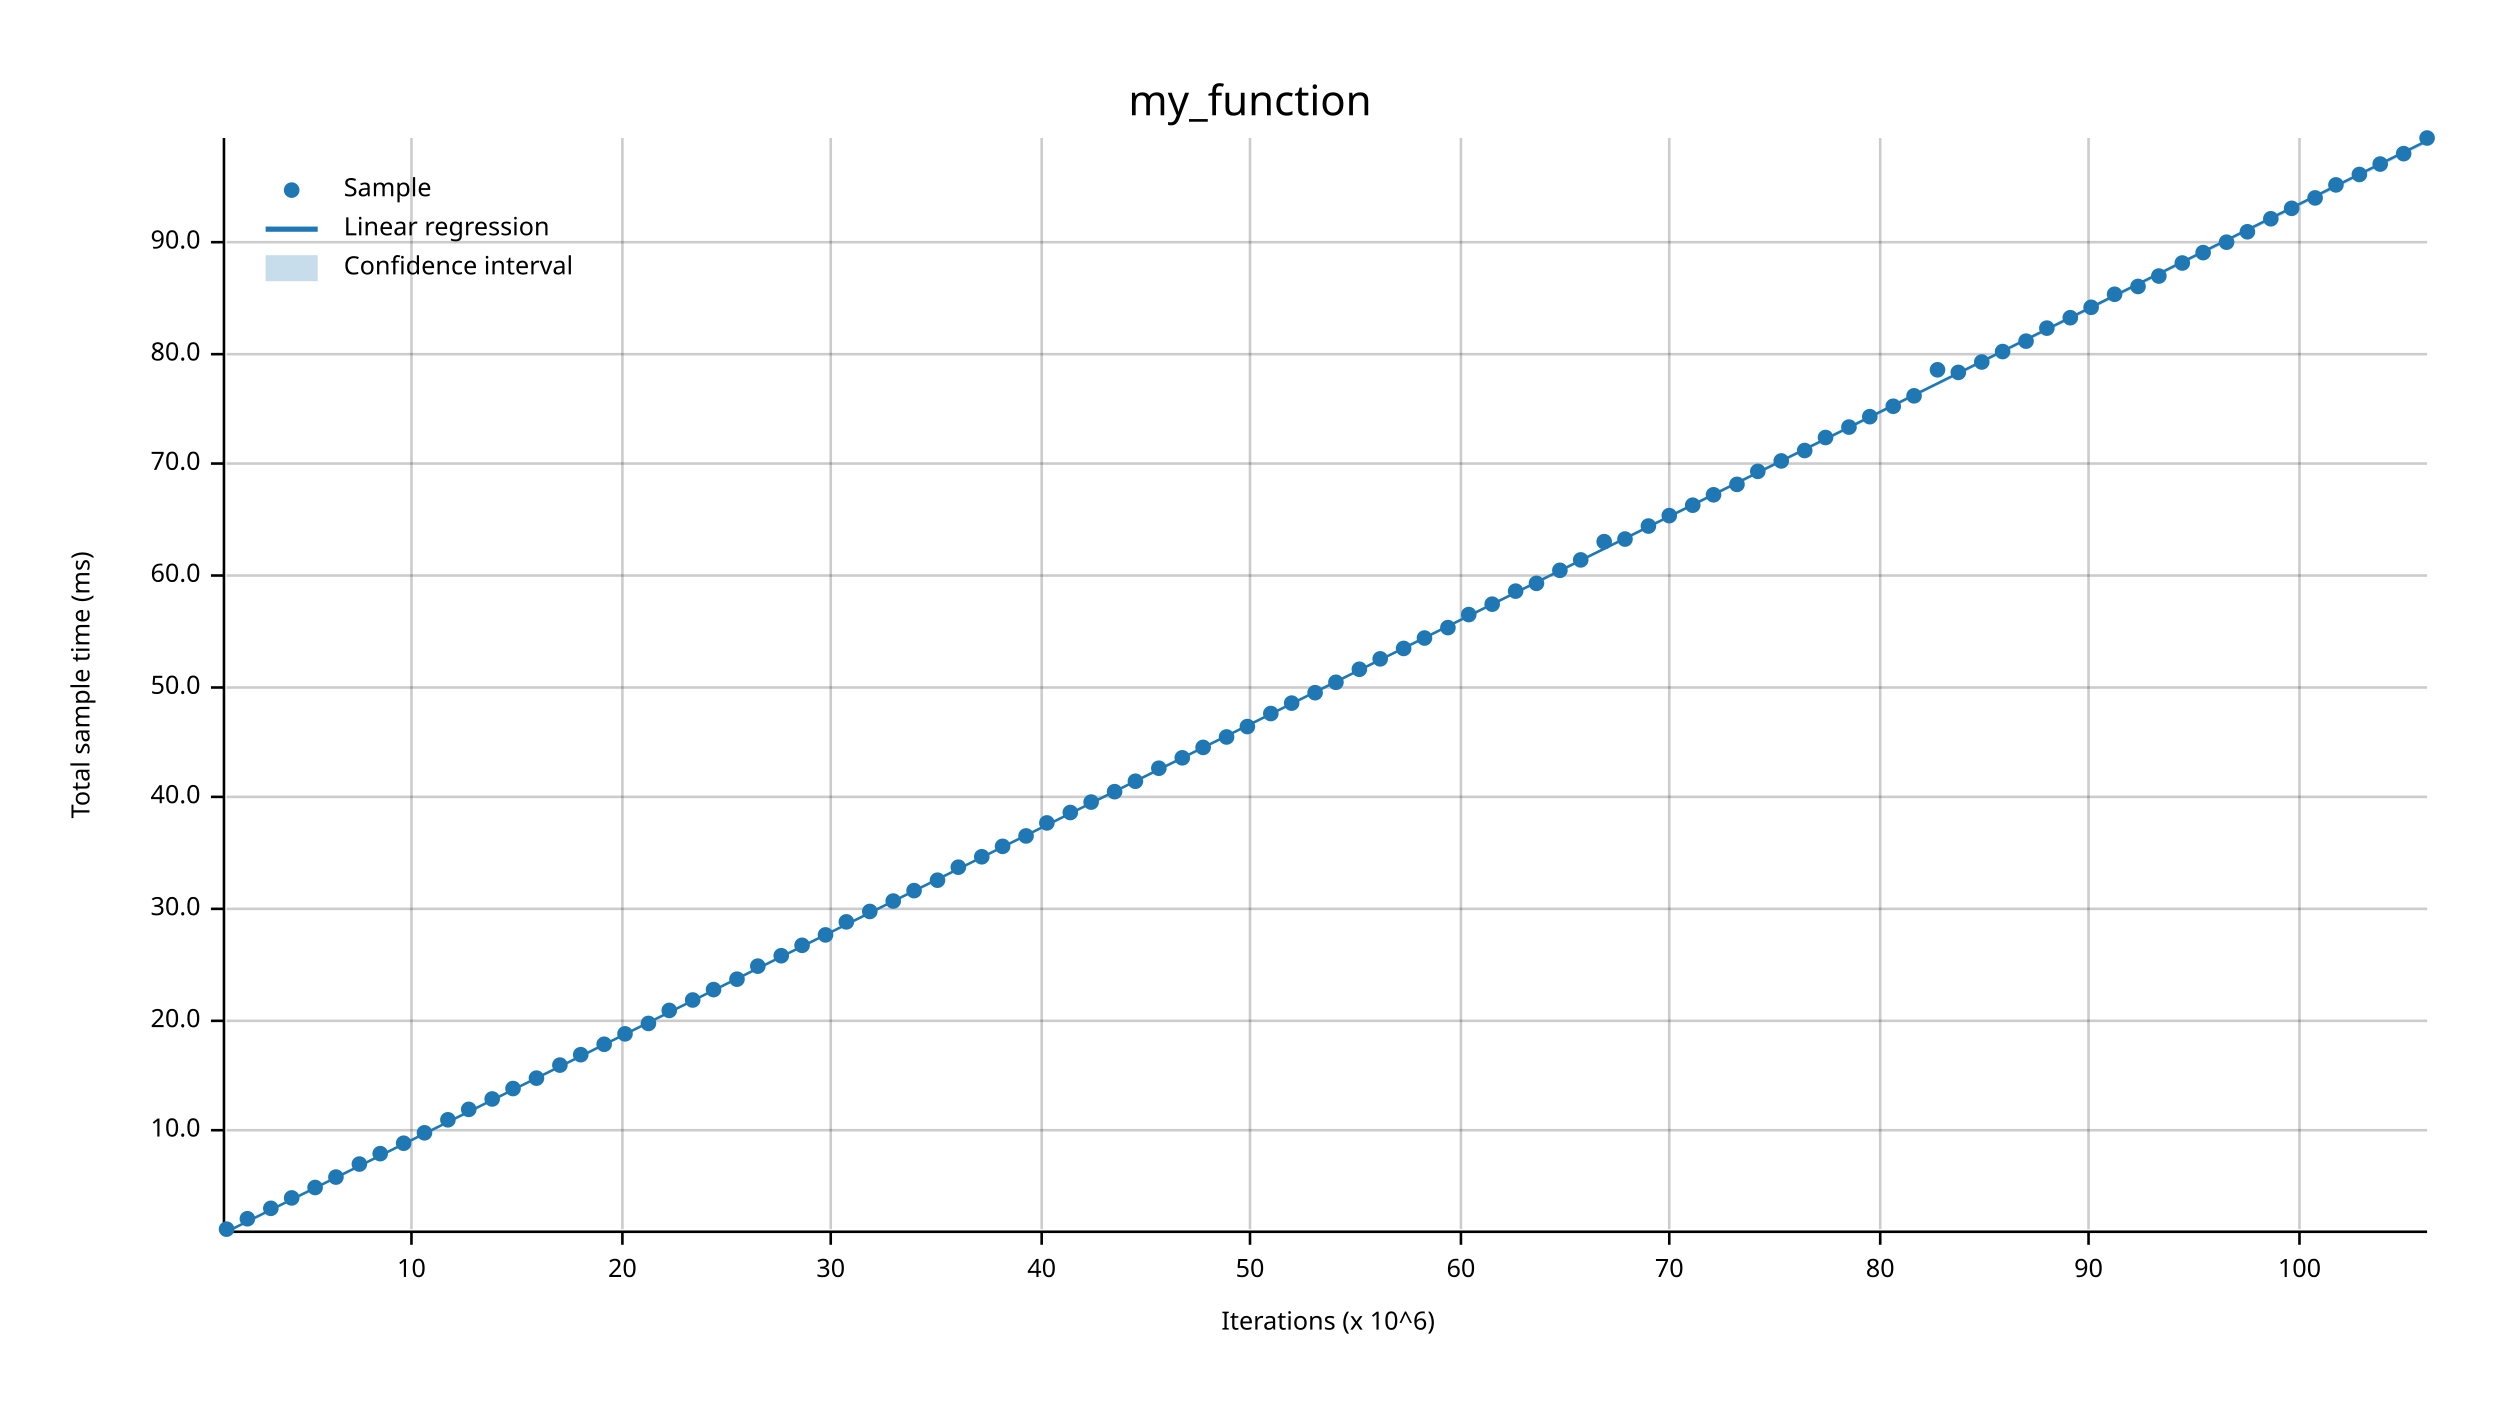
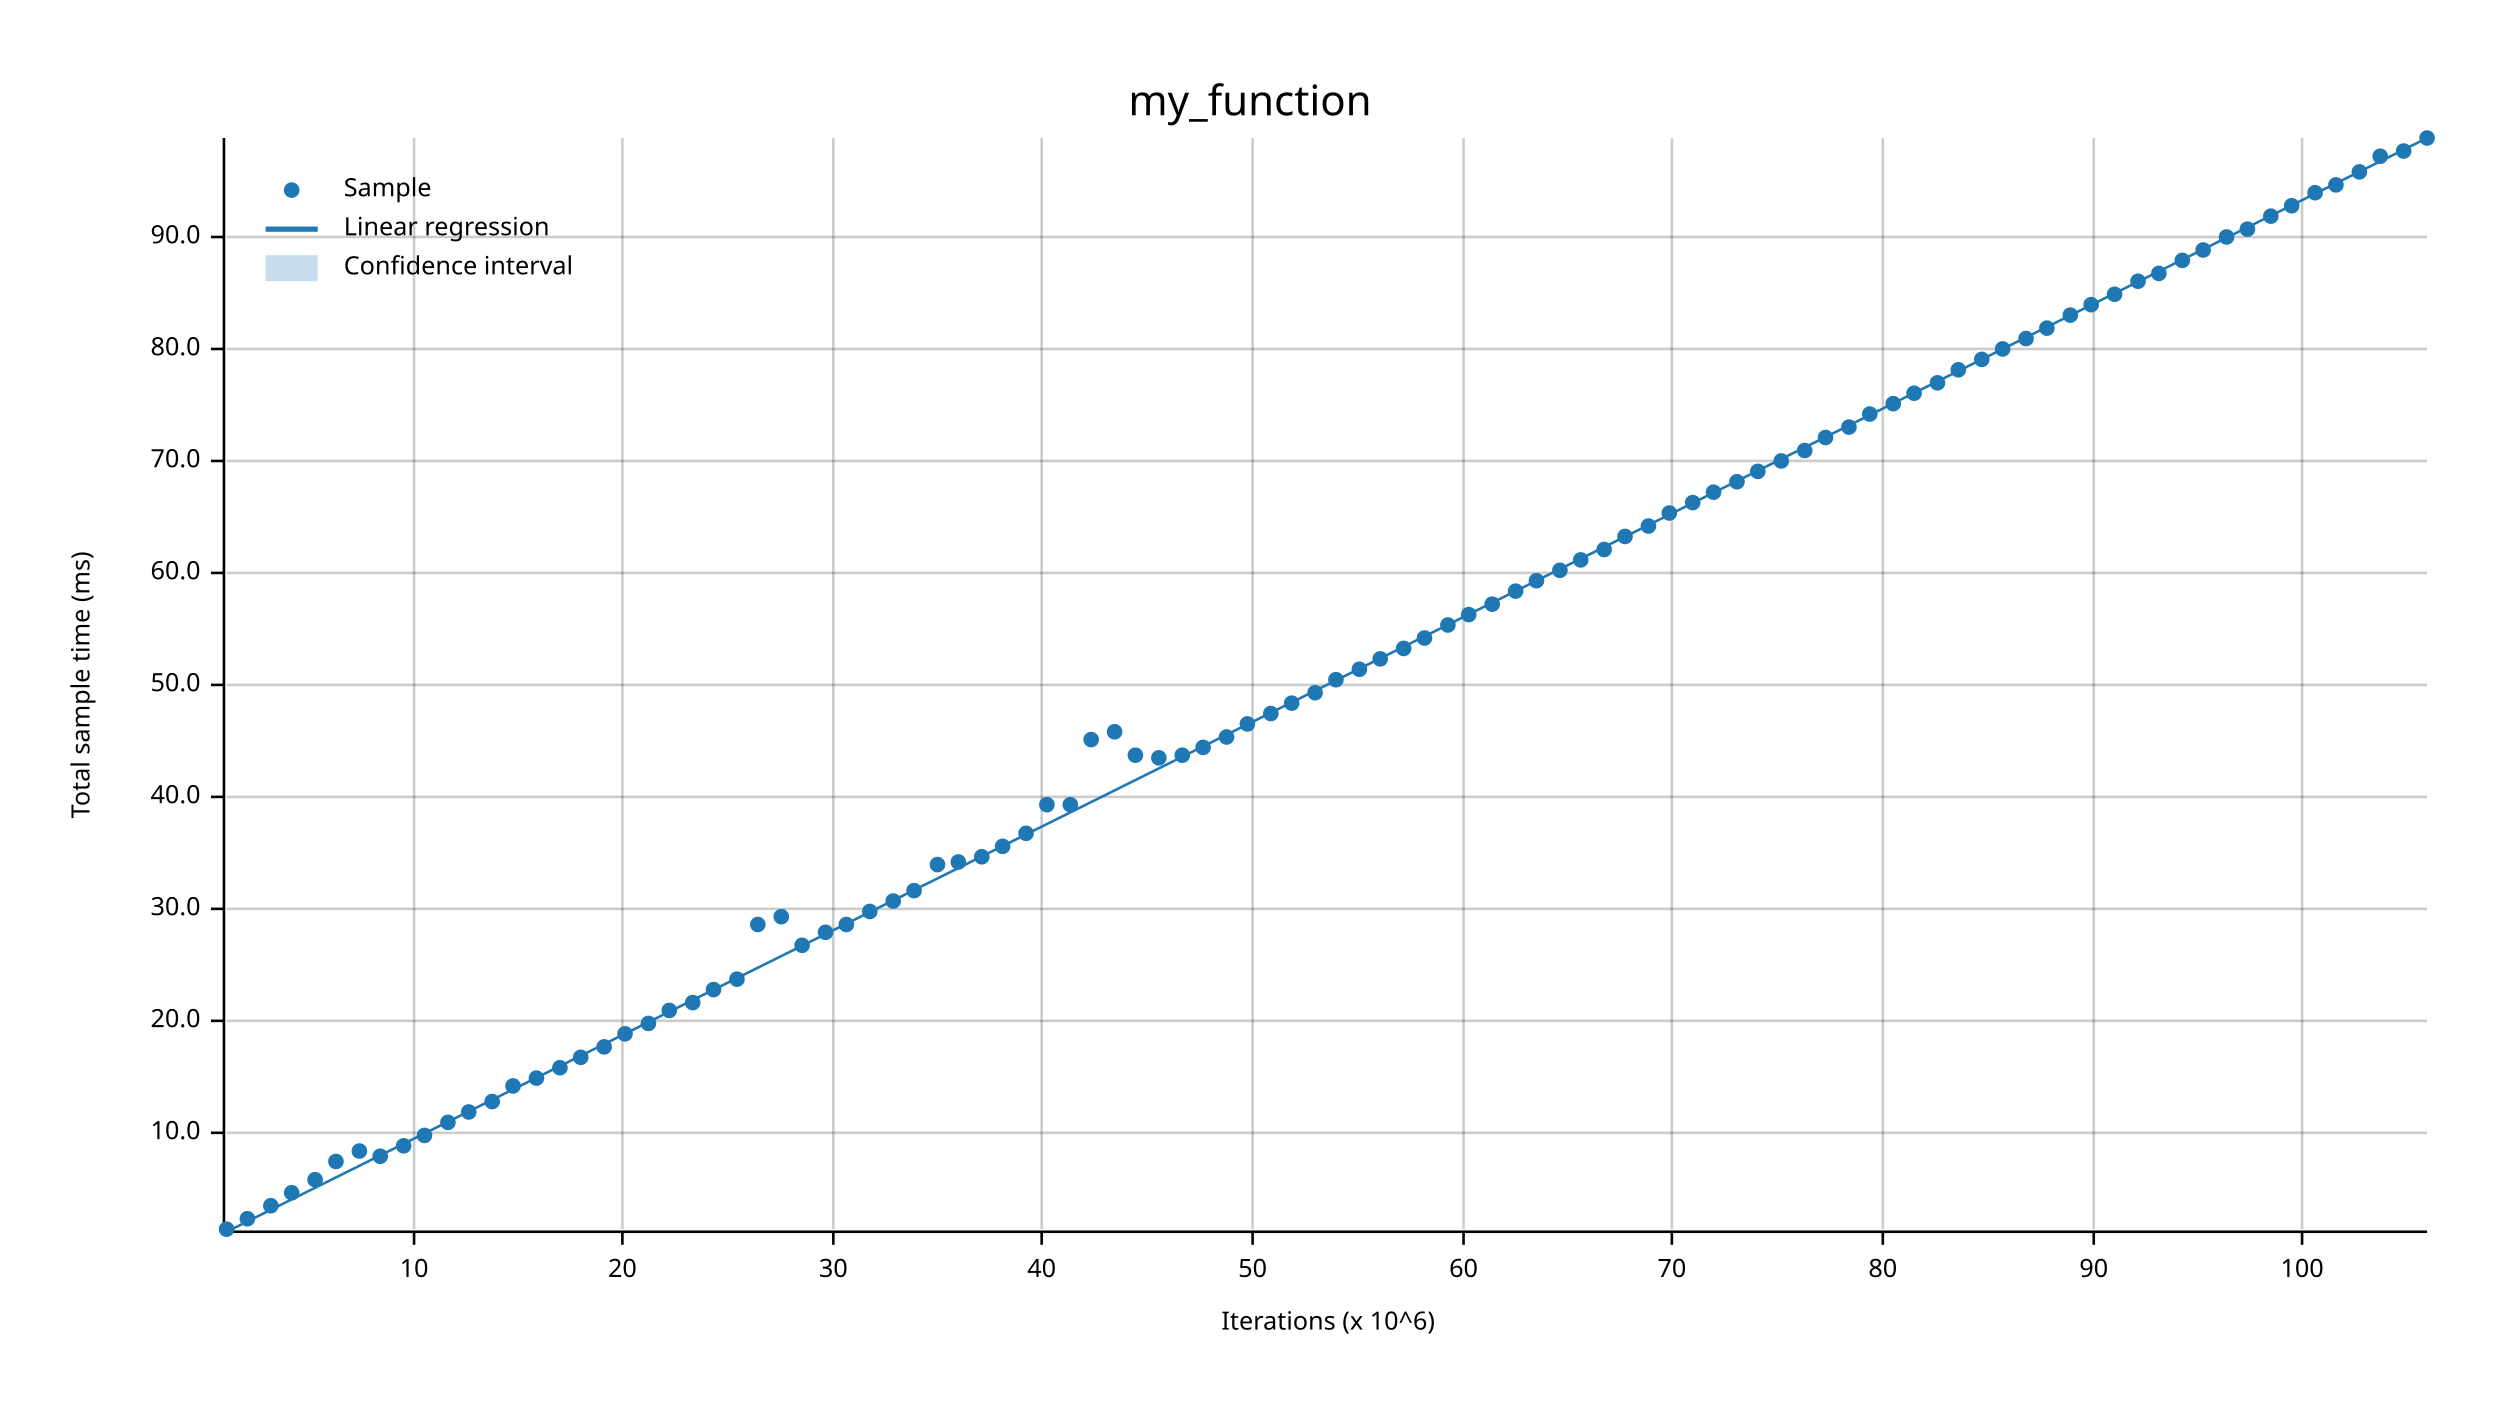
<svg xmlns="http://www.w3.org/2000/svg" width="960" height="540" viewBox="0 0 960 540">
  <text x="480" y="32" dy="0.76em" text-anchor="middle" font-family="sans-serif" font-size="16.129" opacity="1" fill="#000000">
my_function
</text>
  <text x="27" y="263" dy="0.76em" text-anchor="middle" font-family="sans-serif" font-size="9.677" opacity="1" fill="#000000" transform="rotate(270, 27, 263)">
Total sample time (ms)
</text>
  <text x="510" y="513" dy="-0.5ex" text-anchor="middle" font-family="sans-serif" font-size="9.677" opacity="1" fill="#000000">
Iterations (x 10^6)
</text>
-   <line opacity="0.2" stroke="#000000" stroke-width="1" x1="158" y1="472" x2="158" y2="53" />
+   <line opacity="0.2" stroke="#000000" stroke-width="1" x1="159" y1="472" x2="159" y2="53" />
  <line opacity="0.2" stroke="#000000" stroke-width="1" x1="239" y1="472" x2="239" y2="53" />
-   <line opacity="0.2" stroke="#000000" stroke-width="1" x1="319" y1="472" x2="319" y2="53" />
+   <line opacity="0.2" stroke="#000000" stroke-width="1" x1="320" y1="472" x2="320" y2="53" />
  <line opacity="0.2" stroke="#000000" stroke-width="1" x1="400" y1="472" x2="400" y2="53" />
-   <line opacity="0.2" stroke="#000000" stroke-width="1" x1="480" y1="472" x2="480" y2="53" />
-   <line opacity="0.2" stroke="#000000" stroke-width="1" x1="561" y1="472" x2="561" y2="53" />
-   <line opacity="0.2" stroke="#000000" stroke-width="1" x1="641" y1="472" x2="641" y2="53" />
-   <line opacity="0.2" stroke="#000000" stroke-width="1" x1="722" y1="472" x2="722" y2="53" />
-   <line opacity="0.2" stroke="#000000" stroke-width="1" x1="802" y1="472" x2="802" y2="53" />
-   <line opacity="0.2" stroke="#000000" stroke-width="1" x1="883" y1="472" x2="883" y2="53" />
-   <line opacity="0.2" stroke="#000000" stroke-width="1" x1="87" y1="434" x2="932" y2="434" />
+   <line opacity="0.2" stroke="#000000" stroke-width="1" x1="481" y1="472" x2="481" y2="53" />
+   <line opacity="0.2" stroke="#000000" stroke-width="1" x1="562" y1="472" x2="562" y2="53" />
+   <line opacity="0.2" stroke="#000000" stroke-width="1" x1="642" y1="472" x2="642" y2="53" />
+   <line opacity="0.2" stroke="#000000" stroke-width="1" x1="723" y1="472" x2="723" y2="53" />
+   <line opacity="0.2" stroke="#000000" stroke-width="1" x1="804" y1="472" x2="804" y2="53" />
+   <line opacity="0.2" stroke="#000000" stroke-width="1" x1="884" y1="472" x2="884" y2="53" />
+   <line opacity="0.2" stroke="#000000" stroke-width="1" x1="87" y1="435" x2="932" y2="435" />
  <line opacity="0.2" stroke="#000000" stroke-width="1" x1="87" y1="392" x2="932" y2="392" />
  <line opacity="0.2" stroke="#000000" stroke-width="1" x1="87" y1="349" x2="932" y2="349" />
  <line opacity="0.2" stroke="#000000" stroke-width="1" x1="87" y1="306" x2="932" y2="306" />
-   <line opacity="0.2" stroke="#000000" stroke-width="1" x1="87" y1="264" x2="932" y2="264" />
-   <line opacity="0.2" stroke="#000000" stroke-width="1" x1="87" y1="221" x2="932" y2="221" />
-   <line opacity="0.2" stroke="#000000" stroke-width="1" x1="87" y1="178" x2="932" y2="178" />
-   <line opacity="0.2" stroke="#000000" stroke-width="1" x1="87" y1="136" x2="932" y2="136" />
-   <line opacity="0.2" stroke="#000000" stroke-width="1" x1="87" y1="93" x2="932" y2="93" />
+   <line opacity="0.2" stroke="#000000" stroke-width="1" x1="87" y1="263" x2="932" y2="263" />
+   <line opacity="0.2" stroke="#000000" stroke-width="1" x1="87" y1="220" x2="932" y2="220" />
+   <line opacity="0.2" stroke="#000000" stroke-width="1" x1="87" y1="177" x2="932" y2="177" />
+   <line opacity="0.2" stroke="#000000" stroke-width="1" x1="87" y1="134" x2="932" y2="134" />
+   <line opacity="0.2" stroke="#000000" stroke-width="1" x1="87" y1="91" x2="932" y2="91" />
  <polyline fill="none" opacity="1" stroke="#000000" stroke-width="1" points="86,53 86,472 " />
-   <text x="77" y="434" dy="0.5ex" text-anchor="end" font-family="sans-serif" font-size="9.677" opacity="1" fill="#000000">
+   <text x="77" y="435" dy="0.5ex" text-anchor="end" font-family="sans-serif" font-size="9.677" opacity="1" fill="#000000">
10.0
</text>
-   <polyline fill="none" opacity="1" stroke="#000000" stroke-width="1" points="81,434 86,434 " />
+   <polyline fill="none" opacity="1" stroke="#000000" stroke-width="1" points="81,435 86,435 " />
  <text x="77" y="392" dy="0.5ex" text-anchor="end" font-family="sans-serif" font-size="9.677" opacity="1" fill="#000000">
20.0
</text>
  <polyline fill="none" opacity="1" stroke="#000000" stroke-width="1" points="81,392 86,392 " />
  <text x="77" y="349" dy="0.5ex" text-anchor="end" font-family="sans-serif" font-size="9.677" opacity="1" fill="#000000">
30.0
</text>
  <polyline fill="none" opacity="1" stroke="#000000" stroke-width="1" points="81,349 86,349 " />
  <text x="77" y="306" dy="0.5ex" text-anchor="end" font-family="sans-serif" font-size="9.677" opacity="1" fill="#000000">
40.0
</text>
  <polyline fill="none" opacity="1" stroke="#000000" stroke-width="1" points="81,306 86,306 " />
-   <text x="77" y="264" dy="0.5ex" text-anchor="end" font-family="sans-serif" font-size="9.677" opacity="1" fill="#000000">
+   <text x="77" y="263" dy="0.5ex" text-anchor="end" font-family="sans-serif" font-size="9.677" opacity="1" fill="#000000">
50.0
</text>
-   <polyline fill="none" opacity="1" stroke="#000000" stroke-width="1" points="81,264 86,264 " />
-   <text x="77" y="221" dy="0.5ex" text-anchor="end" font-family="sans-serif" font-size="9.677" opacity="1" fill="#000000">
+   <polyline fill="none" opacity="1" stroke="#000000" stroke-width="1" points="81,263 86,263 " />
+   <text x="77" y="220" dy="0.5ex" text-anchor="end" font-family="sans-serif" font-size="9.677" opacity="1" fill="#000000">
60.0
</text>
-   <polyline fill="none" opacity="1" stroke="#000000" stroke-width="1" points="81,221 86,221 " />
-   <text x="77" y="178" dy="0.5ex" text-anchor="end" font-family="sans-serif" font-size="9.677" opacity="1" fill="#000000">
+   <polyline fill="none" opacity="1" stroke="#000000" stroke-width="1" points="81,220 86,220 " />
+   <text x="77" y="177" dy="0.5ex" text-anchor="end" font-family="sans-serif" font-size="9.677" opacity="1" fill="#000000">
70.0
</text>
-   <polyline fill="none" opacity="1" stroke="#000000" stroke-width="1" points="81,178 86,178 " />
-   <text x="77" y="136" dy="0.5ex" text-anchor="end" font-family="sans-serif" font-size="9.677" opacity="1" fill="#000000">
+   <polyline fill="none" opacity="1" stroke="#000000" stroke-width="1" points="81,177 86,177 " />
+   <text x="77" y="134" dy="0.5ex" text-anchor="end" font-family="sans-serif" font-size="9.677" opacity="1" fill="#000000">
80.0
</text>
-   <polyline fill="none" opacity="1" stroke="#000000" stroke-width="1" points="81,136 86,136 " />
-   <text x="77" y="93" dy="0.5ex" text-anchor="end" font-family="sans-serif" font-size="9.677" opacity="1" fill="#000000">
+   <polyline fill="none" opacity="1" stroke="#000000" stroke-width="1" points="81,134 86,134 " />
+   <text x="77" y="91" dy="0.5ex" text-anchor="end" font-family="sans-serif" font-size="9.677" opacity="1" fill="#000000">
90.0
</text>
-   <polyline fill="none" opacity="1" stroke="#000000" stroke-width="1" points="81,93 86,93 " />
+   <polyline fill="none" opacity="1" stroke="#000000" stroke-width="1" points="81,91 86,91 " />
  <polyline fill="none" opacity="1" stroke="#000000" stroke-width="1" points="87,473 932,473 " />
-   <text x="158" y="483" dy="0.76em" text-anchor="middle" font-family="sans-serif" font-size="9.677" opacity="1" fill="#000000">
+   <text x="159" y="483" dy="0.76em" text-anchor="middle" font-family="sans-serif" font-size="9.677" opacity="1" fill="#000000">
10
</text>
-   <polyline fill="none" opacity="1" stroke="#000000" stroke-width="1" points="158,473 158,478 " />
+   <polyline fill="none" opacity="1" stroke="#000000" stroke-width="1" points="159,473 159,478 " />
  <text x="239" y="483" dy="0.76em" text-anchor="middle" font-family="sans-serif" font-size="9.677" opacity="1" fill="#000000">
20
</text>
  <polyline fill="none" opacity="1" stroke="#000000" stroke-width="1" points="239,473 239,478 " />
-   <text x="319" y="483" dy="0.76em" text-anchor="middle" font-family="sans-serif" font-size="9.677" opacity="1" fill="#000000">
+   <text x="320" y="483" dy="0.76em" text-anchor="middle" font-family="sans-serif" font-size="9.677" opacity="1" fill="#000000">
30
</text>
-   <polyline fill="none" opacity="1" stroke="#000000" stroke-width="1" points="319,473 319,478 " />
+   <polyline fill="none" opacity="1" stroke="#000000" stroke-width="1" points="320,473 320,478 " />
  <text x="400" y="483" dy="0.76em" text-anchor="middle" font-family="sans-serif" font-size="9.677" opacity="1" fill="#000000">
40
</text>
  <polyline fill="none" opacity="1" stroke="#000000" stroke-width="1" points="400,473 400,478 " />
-   <text x="480" y="483" dy="0.76em" text-anchor="middle" font-family="sans-serif" font-size="9.677" opacity="1" fill="#000000">
+   <text x="481" y="483" dy="0.76em" text-anchor="middle" font-family="sans-serif" font-size="9.677" opacity="1" fill="#000000">
50
</text>
-   <polyline fill="none" opacity="1" stroke="#000000" stroke-width="1" points="480,473 480,478 " />
-   <text x="561" y="483" dy="0.76em" text-anchor="middle" font-family="sans-serif" font-size="9.677" opacity="1" fill="#000000">
+   <polyline fill="none" opacity="1" stroke="#000000" stroke-width="1" points="481,473 481,478 " />
+   <text x="562" y="483" dy="0.76em" text-anchor="middle" font-family="sans-serif" font-size="9.677" opacity="1" fill="#000000">
60
</text>
-   <polyline fill="none" opacity="1" stroke="#000000" stroke-width="1" points="561,473 561,478 " />
-   <text x="641" y="483" dy="0.76em" text-anchor="middle" font-family="sans-serif" font-size="9.677" opacity="1" fill="#000000">
+   <polyline fill="none" opacity="1" stroke="#000000" stroke-width="1" points="562,473 562,478 " />
+   <text x="642" y="483" dy="0.76em" text-anchor="middle" font-family="sans-serif" font-size="9.677" opacity="1" fill="#000000">
70
</text>
-   <polyline fill="none" opacity="1" stroke="#000000" stroke-width="1" points="641,473 641,478 " />
-   <text x="722" y="483" dy="0.76em" text-anchor="middle" font-family="sans-serif" font-size="9.677" opacity="1" fill="#000000">
+   <polyline fill="none" opacity="1" stroke="#000000" stroke-width="1" points="642,473 642,478 " />
+   <text x="723" y="483" dy="0.76em" text-anchor="middle" font-family="sans-serif" font-size="9.677" opacity="1" fill="#000000">
80
</text>
-   <polyline fill="none" opacity="1" stroke="#000000" stroke-width="1" points="722,473 722,478 " />
-   <text x="802" y="483" dy="0.76em" text-anchor="middle" font-family="sans-serif" font-size="9.677" opacity="1" fill="#000000">
+   <polyline fill="none" opacity="1" stroke="#000000" stroke-width="1" points="723,473 723,478 " />
+   <text x="804" y="483" dy="0.76em" text-anchor="middle" font-family="sans-serif" font-size="9.677" opacity="1" fill="#000000">
90
</text>
-   <polyline fill="none" opacity="1" stroke="#000000" stroke-width="1" points="802,473 802,478 " />
-   <text x="883" y="483" dy="0.76em" text-anchor="middle" font-family="sans-serif" font-size="9.677" opacity="1" fill="#000000">
+   <polyline fill="none" opacity="1" stroke="#000000" stroke-width="1" points="804,473 804,478 " />
+   <text x="884" y="483" dy="0.76em" text-anchor="middle" font-family="sans-serif" font-size="9.677" opacity="1" fill="#000000">
100
</text>
-   <polyline fill="none" opacity="1" stroke="#000000" stroke-width="1" points="883,473 883,478 " />
+   <polyline fill="none" opacity="1" stroke="#000000" stroke-width="1" points="884,473 884,478 " />
  <circle cx="87" cy="472" r="3" opacity="1" fill="#1F78B4" stroke="none" stroke-width="1" />
  <circle cx="95" cy="468" r="3" opacity="1" fill="#1F78B4" stroke="none" stroke-width="1" />
-   <circle cx="104" cy="464" r="3" opacity="1" fill="#1F78B4" stroke="none" stroke-width="1" />
-   <circle cx="112" cy="460" r="3" opacity="1" fill="#1F78B4" stroke="none" stroke-width="1" />
-   <circle cx="121" cy="456" r="3" opacity="1" fill="#1F78B4" stroke="none" stroke-width="1" />
-   <circle cx="129" cy="452" r="3" opacity="1" fill="#1F78B4" stroke="none" stroke-width="1" />
-   <circle cx="138" cy="447" r="3" opacity="1" fill="#1F78B4" stroke="none" stroke-width="1" />
-   <circle cx="146" cy="443" r="3" opacity="1" fill="#1F78B4" stroke="none" stroke-width="1" />
-   <circle cx="155" cy="439" r="3" opacity="1" fill="#1F78B4" stroke="none" stroke-width="1" />
-   <circle cx="163" cy="435" r="3" opacity="1" fill="#1F78B4" stroke="none" stroke-width="1" />
-   <circle cx="172" cy="430" r="3" opacity="1" fill="#1F78B4" stroke="none" stroke-width="1" />
-   <circle cx="180" cy="426" r="3" opacity="1" fill="#1F78B4" stroke="none" stroke-width="1" />
-   <circle cx="189" cy="422" r="3" opacity="1" fill="#1F78B4" stroke="none" stroke-width="1" />
-   <circle cx="197" cy="418" r="3" opacity="1" fill="#1F78B4" stroke="none" stroke-width="1" />
+   <circle cx="104" cy="463" r="3" opacity="1" fill="#1F78B4" stroke="none" stroke-width="1" />
+   <circle cx="112" cy="458" r="3" opacity="1" fill="#1F78B4" stroke="none" stroke-width="1" />
+   <circle cx="121" cy="453" r="3" opacity="1" fill="#1F78B4" stroke="none" stroke-width="1" />
+   <circle cx="129" cy="446" r="3" opacity="1" fill="#1F78B4" stroke="none" stroke-width="1" />
+   <circle cx="138" cy="442" r="3" opacity="1" fill="#1F78B4" stroke="none" stroke-width="1" />
+   <circle cx="146" cy="444" r="3" opacity="1" fill="#1F78B4" stroke="none" stroke-width="1" />
+   <circle cx="155" cy="440" r="3" opacity="1" fill="#1F78B4" stroke="none" stroke-width="1" />
+   <circle cx="163" cy="436" r="3" opacity="1" fill="#1F78B4" stroke="none" stroke-width="1" />
+   <circle cx="172" cy="431" r="3" opacity="1" fill="#1F78B4" stroke="none" stroke-width="1" />
+   <circle cx="180" cy="427" r="3" opacity="1" fill="#1F78B4" stroke="none" stroke-width="1" />
+   <circle cx="189" cy="423" r="3" opacity="1" fill="#1F78B4" stroke="none" stroke-width="1" />
+   <circle cx="197" cy="417" r="3" opacity="1" fill="#1F78B4" stroke="none" stroke-width="1" />
  <circle cx="206" cy="414" r="3" opacity="1" fill="#1F78B4" stroke="none" stroke-width="1" />
-   <circle cx="215" cy="409" r="3" opacity="1" fill="#1F78B4" stroke="none" stroke-width="1" />
-   <circle cx="223" cy="405" r="3" opacity="1" fill="#1F78B4" stroke="none" stroke-width="1" />
-   <circle cx="232" cy="401" r="3" opacity="1" fill="#1F78B4" stroke="none" stroke-width="1" />
+   <circle cx="215" cy="410" r="3" opacity="1" fill="#1F78B4" stroke="none" stroke-width="1" />
+   <circle cx="223" cy="406" r="3" opacity="1" fill="#1F78B4" stroke="none" stroke-width="1" />
+   <circle cx="232" cy="402" r="3" opacity="1" fill="#1F78B4" stroke="none" stroke-width="1" />
  <circle cx="240" cy="397" r="3" opacity="1" fill="#1F78B4" stroke="none" stroke-width="1" />
  <circle cx="249" cy="393" r="3" opacity="1" fill="#1F78B4" stroke="none" stroke-width="1" />
  <circle cx="257" cy="388" r="3" opacity="1" fill="#1F78B4" stroke="none" stroke-width="1" />
-   <circle cx="266" cy="384" r="3" opacity="1" fill="#1F78B4" stroke="none" stroke-width="1" />
+   <circle cx="266" cy="385" r="3" opacity="1" fill="#1F78B4" stroke="none" stroke-width="1" />
  <circle cx="274" cy="380" r="3" opacity="1" fill="#1F78B4" stroke="none" stroke-width="1" />
  <circle cx="283" cy="376" r="3" opacity="1" fill="#1F78B4" stroke="none" stroke-width="1" />
-   <circle cx="291" cy="371" r="3" opacity="1" fill="#1F78B4" stroke="none" stroke-width="1" />
-   <circle cx="300" cy="367" r="3" opacity="1" fill="#1F78B4" stroke="none" stroke-width="1" />
+   <circle cx="291" cy="355" r="3" opacity="1" fill="#1F78B4" stroke="none" stroke-width="1" />
+   <circle cx="300" cy="352" r="3" opacity="1" fill="#1F78B4" stroke="none" stroke-width="1" />
  <circle cx="308" cy="363" r="3" opacity="1" fill="#1F78B4" stroke="none" stroke-width="1" />
-   <circle cx="317" cy="359" r="3" opacity="1" fill="#1F78B4" stroke="none" stroke-width="1" />
-   <circle cx="325" cy="354" r="3" opacity="1" fill="#1F78B4" stroke="none" stroke-width="1" />
+   <circle cx="317" cy="358" r="3" opacity="1" fill="#1F78B4" stroke="none" stroke-width="1" />
+   <circle cx="325" cy="355" r="3" opacity="1" fill="#1F78B4" stroke="none" stroke-width="1" />
  <circle cx="334" cy="350" r="3" opacity="1" fill="#1F78B4" stroke="none" stroke-width="1" />
  <circle cx="343" cy="346" r="3" opacity="1" fill="#1F78B4" stroke="none" stroke-width="1" />
  <circle cx="351" cy="342" r="3" opacity="1" fill="#1F78B4" stroke="none" stroke-width="1" />
-   <circle cx="360" cy="338" r="3" opacity="1" fill="#1F78B4" stroke="none" stroke-width="1" />
-   <circle cx="368" cy="333" r="3" opacity="1" fill="#1F78B4" stroke="none" stroke-width="1" />
+   <circle cx="360" cy="332" r="3" opacity="1" fill="#1F78B4" stroke="none" stroke-width="1" />
+   <circle cx="368" cy="331" r="3" opacity="1" fill="#1F78B4" stroke="none" stroke-width="1" />
  <circle cx="377" cy="329" r="3" opacity="1" fill="#1F78B4" stroke="none" stroke-width="1" />
  <circle cx="385" cy="325" r="3" opacity="1" fill="#1F78B4" stroke="none" stroke-width="1" />
-   <circle cx="394" cy="321" r="3" opacity="1" fill="#1F78B4" stroke="none" stroke-width="1" />
-   <circle cx="402" cy="316" r="3" opacity="1" fill="#1F78B4" stroke="none" stroke-width="1" />
-   <circle cx="411" cy="312" r="3" opacity="1" fill="#1F78B4" stroke="none" stroke-width="1" />
-   <circle cx="419" cy="308" r="3" opacity="1" fill="#1F78B4" stroke="none" stroke-width="1" />
-   <circle cx="428" cy="304" r="3" opacity="1" fill="#1F78B4" stroke="none" stroke-width="1" />
-   <circle cx="436" cy="300" r="3" opacity="1" fill="#1F78B4" stroke="none" stroke-width="1" />
-   <circle cx="445" cy="295" r="3" opacity="1" fill="#1F78B4" stroke="none" stroke-width="1" />
-   <circle cx="454" cy="291" r="3" opacity="1" fill="#1F78B4" stroke="none" stroke-width="1" />
+   <circle cx="394" cy="320" r="3" opacity="1" fill="#1F78B4" stroke="none" stroke-width="1" />
+   <circle cx="402" cy="309" r="3" opacity="1" fill="#1F78B4" stroke="none" stroke-width="1" />
+   <circle cx="411" cy="309" r="3" opacity="1" fill="#1F78B4" stroke="none" stroke-width="1" />
+   <circle cx="419" cy="284" r="3" opacity="1" fill="#1F78B4" stroke="none" stroke-width="1" />
+   <circle cx="428" cy="281" r="3" opacity="1" fill="#1F78B4" stroke="none" stroke-width="1" />
+   <circle cx="436" cy="290" r="3" opacity="1" fill="#1F78B4" stroke="none" stroke-width="1" />
+   <circle cx="445" cy="291" r="3" opacity="1" fill="#1F78B4" stroke="none" stroke-width="1" />
+   <circle cx="454" cy="290" r="3" opacity="1" fill="#1F78B4" stroke="none" stroke-width="1" />
  <circle cx="462" cy="287" r="3" opacity="1" fill="#1F78B4" stroke="none" stroke-width="1" />
  <circle cx="471" cy="283" r="3" opacity="1" fill="#1F78B4" stroke="none" stroke-width="1" />
-   <circle cx="479" cy="279" r="3" opacity="1" fill="#1F78B4" stroke="none" stroke-width="1" />
+   <circle cx="479" cy="278" r="3" opacity="1" fill="#1F78B4" stroke="none" stroke-width="1" />
  <circle cx="488" cy="274" r="3" opacity="1" fill="#1F78B4" stroke="none" stroke-width="1" />
  <circle cx="496" cy="270" r="3" opacity="1" fill="#1F78B4" stroke="none" stroke-width="1" />
  <circle cx="505" cy="266" r="3" opacity="1" fill="#1F78B4" stroke="none" stroke-width="1" />
-   <circle cx="513" cy="262" r="3" opacity="1" fill="#1F78B4" stroke="none" stroke-width="1" />
+   <circle cx="513" cy="261" r="3" opacity="1" fill="#1F78B4" stroke="none" stroke-width="1" />
  <circle cx="522" cy="257" r="3" opacity="1" fill="#1F78B4" stroke="none" stroke-width="1" />
  <circle cx="530" cy="253" r="3" opacity="1" fill="#1F78B4" stroke="none" stroke-width="1" />
  <circle cx="539" cy="249" r="3" opacity="1" fill="#1F78B4" stroke="none" stroke-width="1" />
  <circle cx="547" cy="245" r="3" opacity="1" fill="#1F78B4" stroke="none" stroke-width="1" />
-   <circle cx="556" cy="241" r="3" opacity="1" fill="#1F78B4" stroke="none" stroke-width="1" />
+   <circle cx="556" cy="240" r="3" opacity="1" fill="#1F78B4" stroke="none" stroke-width="1" />
  <circle cx="564" cy="236" r="3" opacity="1" fill="#1F78B4" stroke="none" stroke-width="1" />
  <circle cx="573" cy="232" r="3" opacity="1" fill="#1F78B4" stroke="none" stroke-width="1" />
  <circle cx="582" cy="227" r="3" opacity="1" fill="#1F78B4" stroke="none" stroke-width="1" />
-   <circle cx="590" cy="224" r="3" opacity="1" fill="#1F78B4" stroke="none" stroke-width="1" />
+   <circle cx="590" cy="223" r="3" opacity="1" fill="#1F78B4" stroke="none" stroke-width="1" />
  <circle cx="599" cy="219" r="3" opacity="1" fill="#1F78B4" stroke="none" stroke-width="1" />
  <circle cx="607" cy="215" r="3" opacity="1" fill="#1F78B4" stroke="none" stroke-width="1" />
-   <circle cx="616" cy="208" r="3" opacity="1" fill="#1F78B4" stroke="none" stroke-width="1" />
-   <circle cx="624" cy="207" r="3" opacity="1" fill="#1F78B4" stroke="none" stroke-width="1" />
+   <circle cx="616" cy="211" r="3" opacity="1" fill="#1F78B4" stroke="none" stroke-width="1" />
+   <circle cx="624" cy="206" r="3" opacity="1" fill="#1F78B4" stroke="none" stroke-width="1" />
  <circle cx="633" cy="202" r="3" opacity="1" fill="#1F78B4" stroke="none" stroke-width="1" />
-   <circle cx="641" cy="198" r="3" opacity="1" fill="#1F78B4" stroke="none" stroke-width="1" />
-   <circle cx="650" cy="194" r="3" opacity="1" fill="#1F78B4" stroke="none" stroke-width="1" />
-   <circle cx="658" cy="190" r="3" opacity="1" fill="#1F78B4" stroke="none" stroke-width="1" />
-   <circle cx="667" cy="186" r="3" opacity="1" fill="#1F78B4" stroke="none" stroke-width="1" />
+   <circle cx="641" cy="197" r="3" opacity="1" fill="#1F78B4" stroke="none" stroke-width="1" />
+   <circle cx="650" cy="193" r="3" opacity="1" fill="#1F78B4" stroke="none" stroke-width="1" />
+   <circle cx="658" cy="189" r="3" opacity="1" fill="#1F78B4" stroke="none" stroke-width="1" />
+   <circle cx="667" cy="185" r="3" opacity="1" fill="#1F78B4" stroke="none" stroke-width="1" />
  <circle cx="675" cy="181" r="3" opacity="1" fill="#1F78B4" stroke="none" stroke-width="1" />
  <circle cx="684" cy="177" r="3" opacity="1" fill="#1F78B4" stroke="none" stroke-width="1" />
  <circle cx="693" cy="173" r="3" opacity="1" fill="#1F78B4" stroke="none" stroke-width="1" />
  <circle cx="701" cy="168" r="3" opacity="1" fill="#1F78B4" stroke="none" stroke-width="1" />
  <circle cx="710" cy="164" r="3" opacity="1" fill="#1F78B4" stroke="none" stroke-width="1" />
-   <circle cx="718" cy="160" r="3" opacity="1" fill="#1F78B4" stroke="none" stroke-width="1" />
-   <circle cx="727" cy="156" r="3" opacity="1" fill="#1F78B4" stroke="none" stroke-width="1" />
-   <circle cx="735" cy="152" r="3" opacity="1" fill="#1F78B4" stroke="none" stroke-width="1" />
-   <circle cx="744" cy="142" r="3" opacity="1" fill="#1F78B4" stroke="none" stroke-width="1" />
-   <circle cx="752" cy="143" r="3" opacity="1" fill="#1F78B4" stroke="none" stroke-width="1" />
-   <circle cx="761" cy="139" r="3" opacity="1" fill="#1F78B4" stroke="none" stroke-width="1" />
-   <circle cx="769" cy="135" r="3" opacity="1" fill="#1F78B4" stroke="none" stroke-width="1" />
-   <circle cx="778" cy="131" r="3" opacity="1" fill="#1F78B4" stroke="none" stroke-width="1" />
+   <circle cx="718" cy="159" r="3" opacity="1" fill="#1F78B4" stroke="none" stroke-width="1" />
+   <circle cx="727" cy="155" r="3" opacity="1" fill="#1F78B4" stroke="none" stroke-width="1" />
+   <circle cx="735" cy="151" r="3" opacity="1" fill="#1F78B4" stroke="none" stroke-width="1" />
+   <circle cx="744" cy="147" r="3" opacity="1" fill="#1F78B4" stroke="none" stroke-width="1" />
+   <circle cx="752" cy="142" r="3" opacity="1" fill="#1F78B4" stroke="none" stroke-width="1" />
+   <circle cx="761" cy="138" r="3" opacity="1" fill="#1F78B4" stroke="none" stroke-width="1" />
+   <circle cx="769" cy="134" r="3" opacity="1" fill="#1F78B4" stroke="none" stroke-width="1" />
+   <circle cx="778" cy="130" r="3" opacity="1" fill="#1F78B4" stroke="none" stroke-width="1" />
  <circle cx="786" cy="126" r="3" opacity="1" fill="#1F78B4" stroke="none" stroke-width="1" />
-   <circle cx="795" cy="122" r="3" opacity="1" fill="#1F78B4" stroke="none" stroke-width="1" />
-   <circle cx="803" cy="118" r="3" opacity="1" fill="#1F78B4" stroke="none" stroke-width="1" />
+   <circle cx="795" cy="121" r="3" opacity="1" fill="#1F78B4" stroke="none" stroke-width="1" />
+   <circle cx="803" cy="117" r="3" opacity="1" fill="#1F78B4" stroke="none" stroke-width="1" />
  <circle cx="812" cy="113" r="3" opacity="1" fill="#1F78B4" stroke="none" stroke-width="1" />
-   <circle cx="821" cy="110" r="3" opacity="1" fill="#1F78B4" stroke="none" stroke-width="1" />
-   <circle cx="829" cy="106" r="3" opacity="1" fill="#1F78B4" stroke="none" stroke-width="1" />
-   <circle cx="838" cy="101" r="3" opacity="1" fill="#1F78B4" stroke="none" stroke-width="1" />
-   <circle cx="846" cy="97" r="3" opacity="1" fill="#1F78B4" stroke="none" stroke-width="1" />
-   <circle cx="855" cy="93" r="3" opacity="1" fill="#1F78B4" stroke="none" stroke-width="1" />
-   <circle cx="863" cy="89" r="3" opacity="1" fill="#1F78B4" stroke="none" stroke-width="1" />
-   <circle cx="872" cy="84" r="3" opacity="1" fill="#1F78B4" stroke="none" stroke-width="1" />
-   <circle cx="880" cy="80" r="3" opacity="1" fill="#1F78B4" stroke="none" stroke-width="1" />
-   <circle cx="889" cy="76" r="3" opacity="1" fill="#1F78B4" stroke="none" stroke-width="1" />
+   <circle cx="821" cy="108" r="3" opacity="1" fill="#1F78B4" stroke="none" stroke-width="1" />
+   <circle cx="829" cy="105" r="3" opacity="1" fill="#1F78B4" stroke="none" stroke-width="1" />
+   <circle cx="838" cy="100" r="3" opacity="1" fill="#1F78B4" stroke="none" stroke-width="1" />
+   <circle cx="846" cy="96" r="3" opacity="1" fill="#1F78B4" stroke="none" stroke-width="1" />
+   <circle cx="855" cy="91" r="3" opacity="1" fill="#1F78B4" stroke="none" stroke-width="1" />
+   <circle cx="863" cy="88" r="3" opacity="1" fill="#1F78B4" stroke="none" stroke-width="1" />
+   <circle cx="872" cy="83" r="3" opacity="1" fill="#1F78B4" stroke="none" stroke-width="1" />
+   <circle cx="880" cy="79" r="3" opacity="1" fill="#1F78B4" stroke="none" stroke-width="1" />
+   <circle cx="889" cy="74" r="3" opacity="1" fill="#1F78B4" stroke="none" stroke-width="1" />
  <circle cx="897" cy="71" r="3" opacity="1" fill="#1F78B4" stroke="none" stroke-width="1" />
-   <circle cx="906" cy="67" r="3" opacity="1" fill="#1F78B4" stroke="none" stroke-width="1" />
-   <circle cx="914" cy="63" r="3" opacity="1" fill="#1F78B4" stroke="none" stroke-width="1" />
-   <circle cx="923" cy="59" r="3" opacity="1" fill="#1F78B4" stroke="none" stroke-width="1" />
+   <circle cx="906" cy="66" r="3" opacity="1" fill="#1F78B4" stroke="none" stroke-width="1" />
+   <circle cx="914" cy="60" r="3" opacity="1" fill="#1F78B4" stroke="none" stroke-width="1" />
+   <circle cx="923" cy="58" r="3" opacity="1" fill="#1F78B4" stroke="none" stroke-width="1" />
  <circle cx="932" cy="53" r="3" opacity="1" fill="#1F78B4" stroke="none" stroke-width="1" />
-   <polyline fill="none" opacity="1" stroke="#1F78B4" stroke-width="1" points="87,473 932,54 " />
-   <polygon opacity="0.25" fill="#1F78B4" points="87,473 932,55 932,54 " />
+   <polyline fill="none" opacity="1" stroke="#1F78B4" stroke-width="1" points="87,473 932,53 " />
+   <polygon opacity="0.25" fill="#1F78B4" points="87,473 932,53 932,53 " />
  <text x="132" y="68" dy="0.76em" text-anchor="start" font-family="sans-serif" font-size="9.677" opacity="1" fill="#000000">
Sample
</text>
  <text x="132" y="83" dy="0.76em" text-anchor="start" font-family="sans-serif" font-size="9.677" opacity="1" fill="#000000">
Linear regression
</text>
  <text x="132" y="98" dy="0.76em" text-anchor="start" font-family="sans-serif" font-size="9.677" opacity="1" fill="#000000">
Confidence interval
</text>
  <circle cx="112" cy="73" r="3" opacity="1" fill="#1F78B4" stroke="none" stroke-width="1" />
  <polyline fill="none" opacity="1" stroke="#1F78B4" stroke-width="2" points="102,88 122,88 " />
  <rect x="102" y="98" width="20" height="10" opacity="0.25" fill="#1F78B4" stroke="none" />
</svg>
